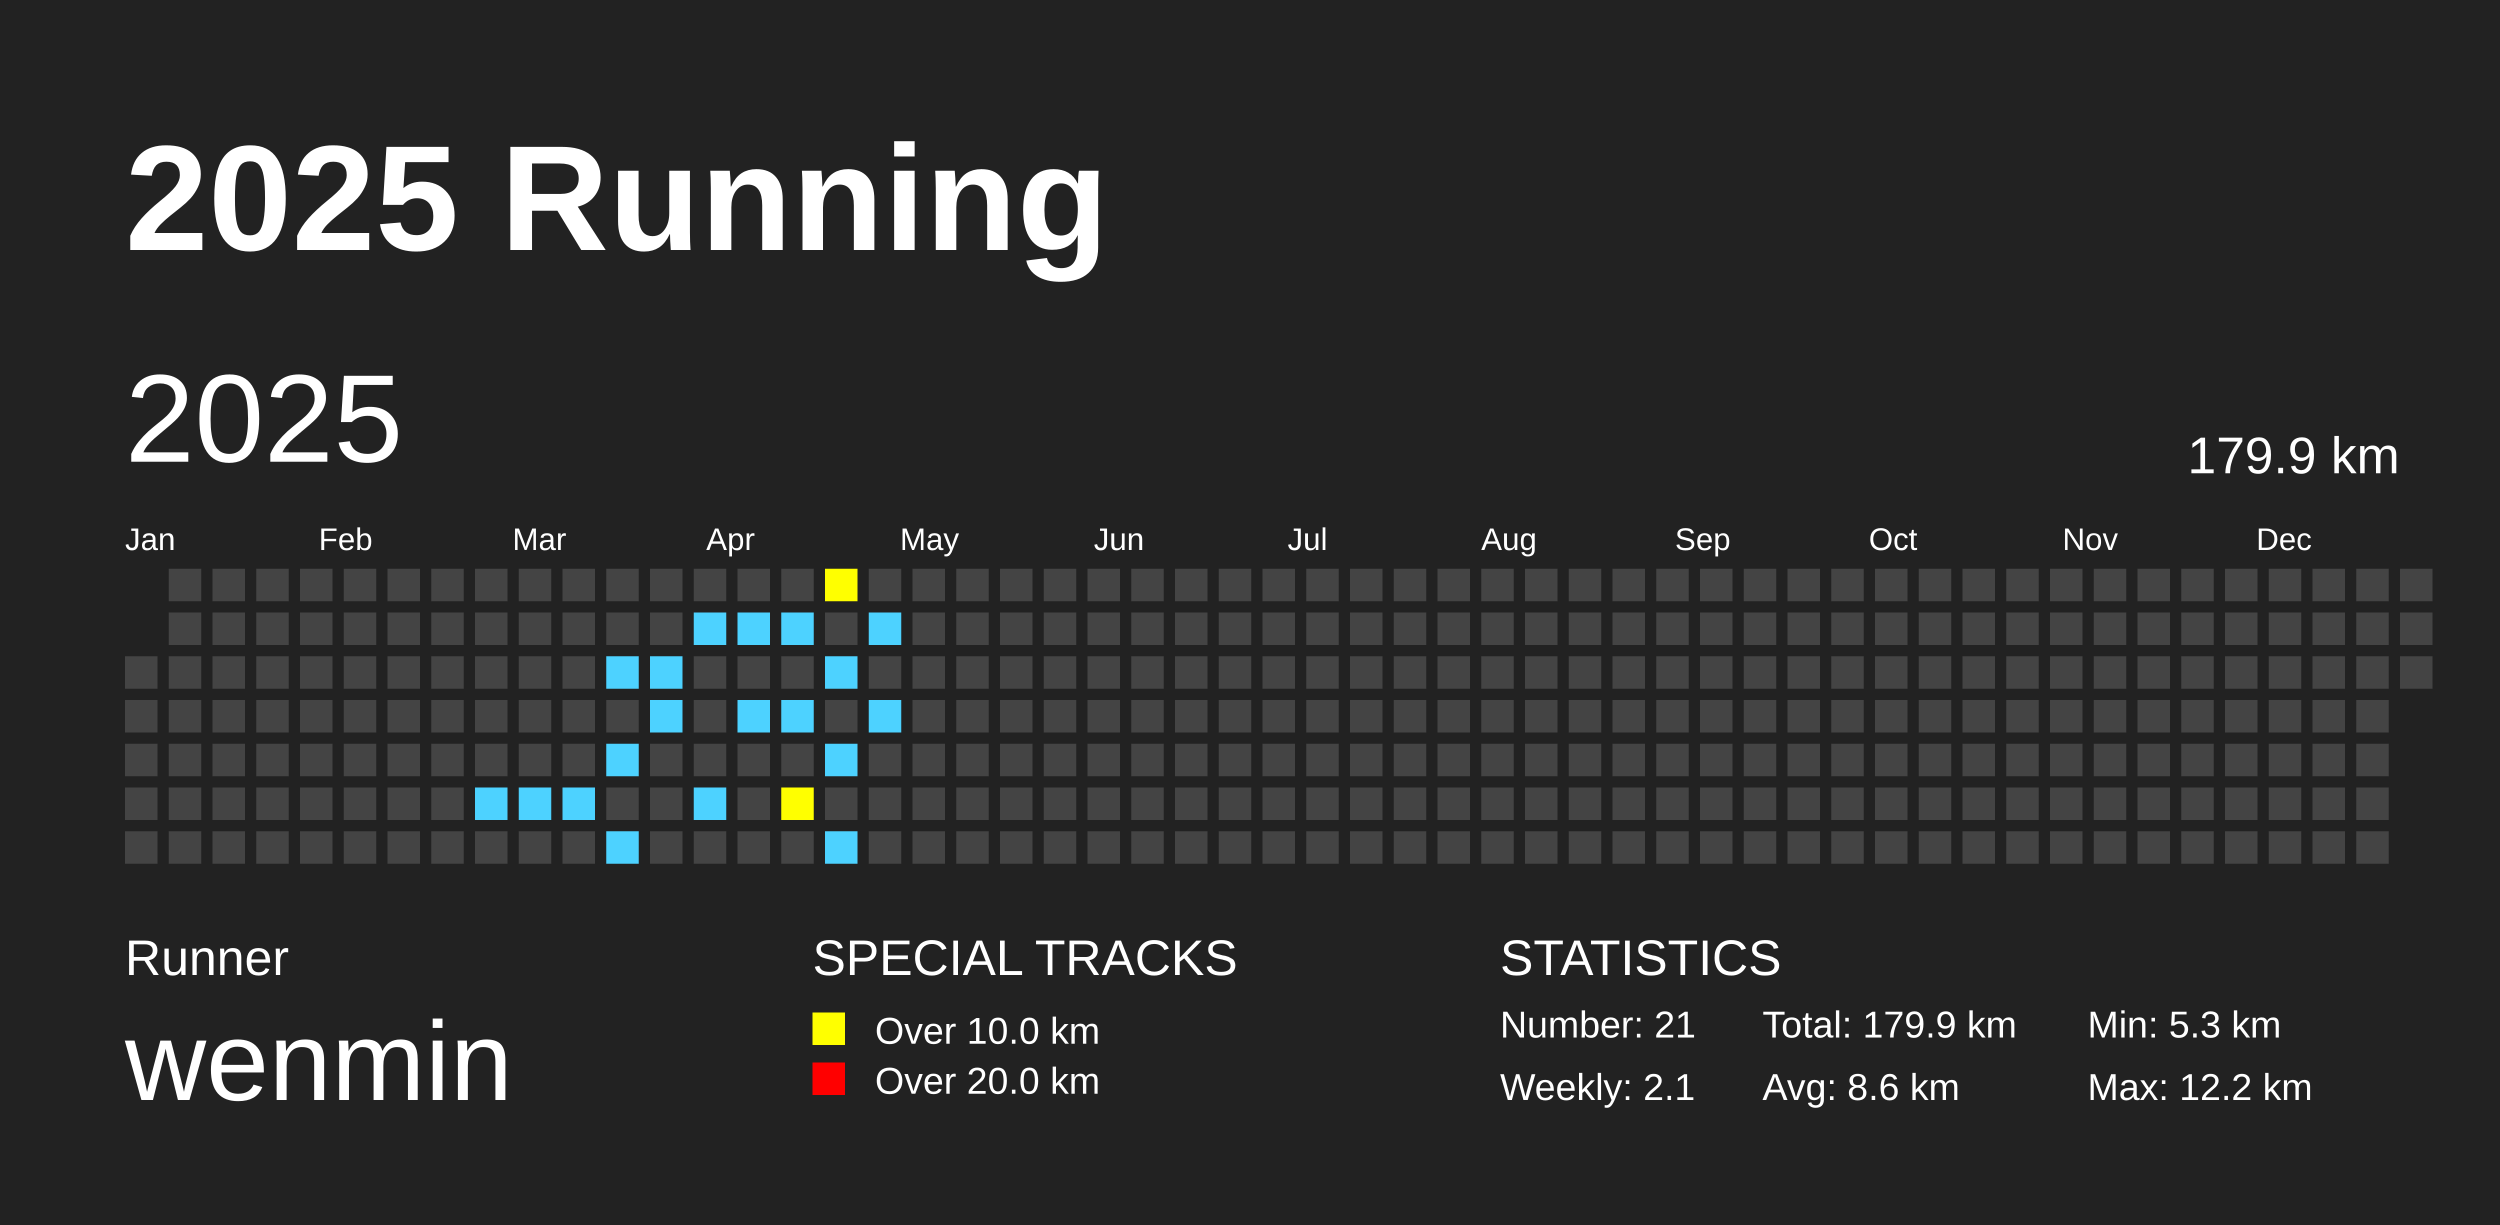
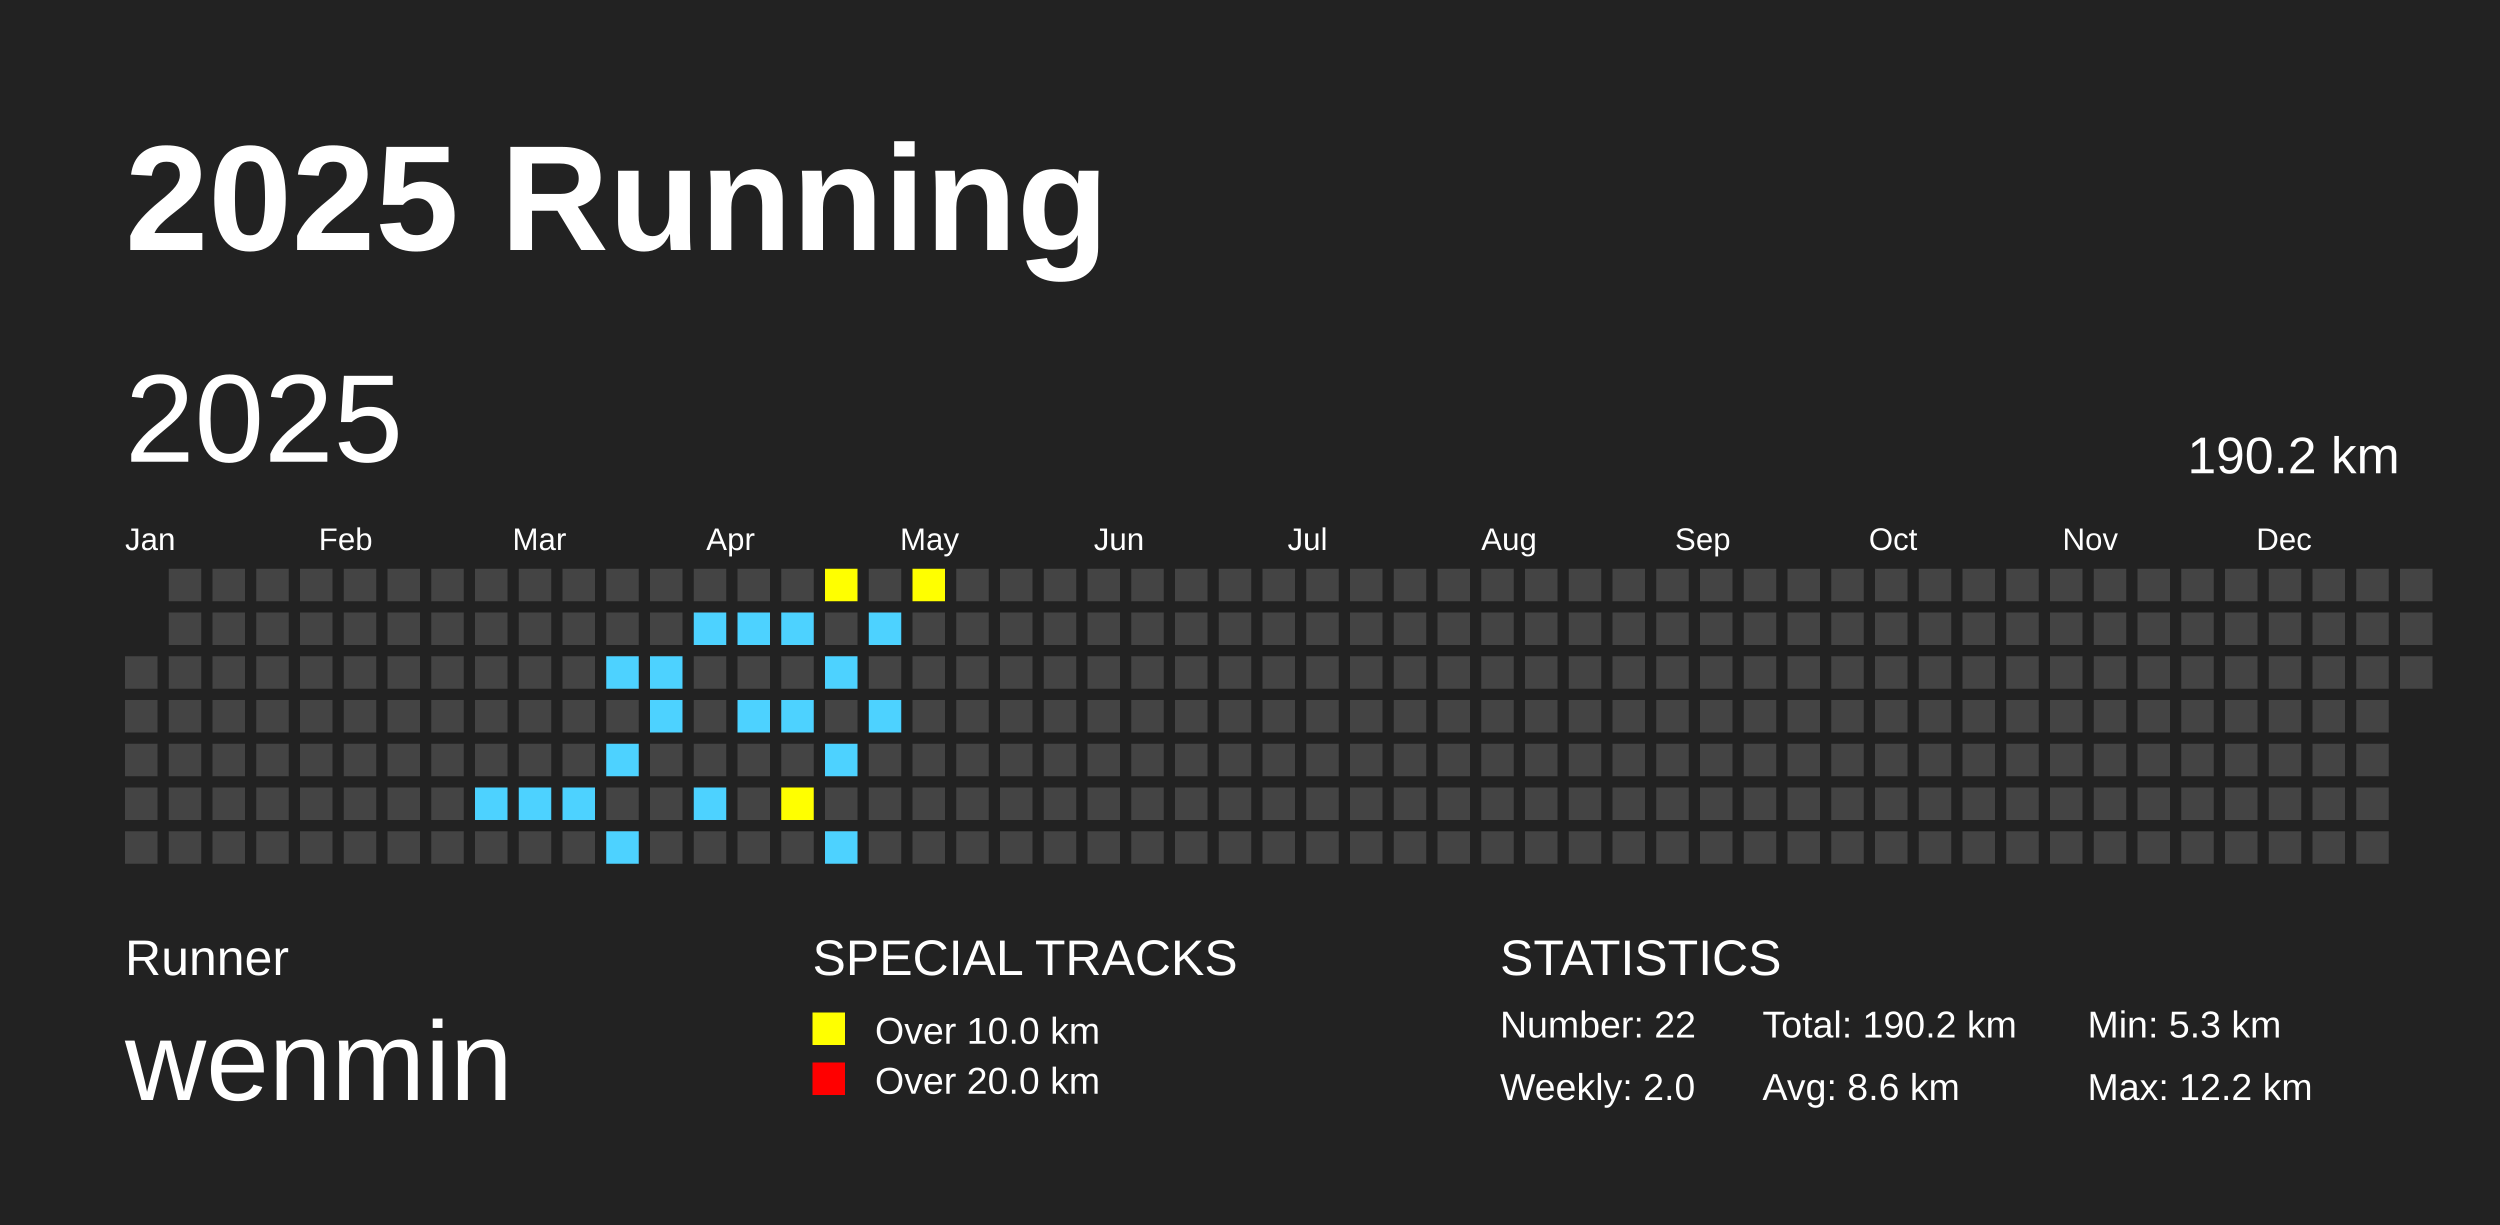
<svg xmlns="http://www.w3.org/2000/svg" baseProfile="full" height="98mm" version="1.1" viewBox="0,0,200,98" width="200mm">
  <defs />
  <rect fill="#222222" height="98" width="200" x="0" y="0" />
  <text fill="#FFFFFF" style="font-size:12px; font-family:Arial; font-weight:bold;" x="10" y="20">2025 Running</text>
  <text fill="#FFFFFF" style="font-size:4px; font-family:Arial" x="10" y="78">Runner</text>
  <text fill="#FFFFFF" style="font-size:9px; font-family:Arial" x="10" y="88">wenmin</text>
  <text fill="#FFFFFF" style="font-size:4px; font-family:Arial" x="65" y="78">SPECIAL TRACKS</text>
  <rect fill="yellow" height="2.6" width="2.6" x="65" y="81" />
  <text fill="#FFFFFF" style="font-size:3px; font-family:Arial" x="70" y="83.5">Over 10.0 km</text>
  <rect fill="red" height="2.6" width="2.6" x="65" y="85" />
  <text fill="#FFFFFF" style="font-size:3px; font-family:Arial" x="70" y="87.5">Over 20.0 km</text>
  <text fill="#FFFFFF" style="font-size:4px; font-family:Arial" x="120" y="78">STATISTICS</text>
-   <text fill="#FFFFFF" style="font-size:3px; font-family:Arial" x="120" y="83">Number: 21</text>
-   <text fill="#FFFFFF" style="font-size:3px; font-family:Arial" x="120" y="88">Weekly: 2.1</text>
-   <text fill="#FFFFFF" style="font-size:3px; font-family:Arial" x="141" y="83">Total: 179.9 km</text>
+   <text fill="#FFFFFF" style="font-size:3px; font-family:Arial" x="120" y="83">Number: 22</text>
+   <text fill="#FFFFFF" style="font-size:3px; font-family:Arial" x="120" y="88">Weekly: 2.0</text>
+   <text fill="#FFFFFF" style="font-size:3px; font-family:Arial" x="141" y="83">Total: 190.2 km</text>
  <text fill="#FFFFFF" style="font-size:3px; font-family:Arial" x="141" y="88">Avg: 8.6 km</text>
  <text fill="#FFFFFF" style="font-size:3px; font-family:Arial" x="167" y="83">Min: 5.3 km</text>
  <text fill="#FFFFFF" style="font-size:3px; font-family:Arial" x="167" y="88">Max: 12.2 km</text>
  <text dominant-baseline="hanging" fill="#FFFFFF" style="font-size:10.0px; font-family:Arial;" x="10" y="30">2025</text>
-   <text dominant-baseline="hanging" fill="#FFFFFF" style="font-size:4.125px; font-family:Arial;" x="175" y="35">179.9 km</text>
+   <text dominant-baseline="hanging" fill="#FFFFFF" style="font-size:4.125px; font-family:Arial;" x="175" y="35">190.2 km</text>
  <text fill="#FFFFFF" style="font-size:2.5px; font-family:Arial" x="10.0" y="44">Jan</text>
  <text fill="#FFFFFF" style="font-size:2.5px; font-family:Arial" x="25.5" y="44">Feb</text>
  <text fill="#FFFFFF" style="font-size:2.5px; font-family:Arial" x="41.0" y="44">Mar</text>
  <text fill="#FFFFFF" style="font-size:2.5px; font-family:Arial" x="56.5" y="44">Apr</text>
  <text fill="#FFFFFF" style="font-size:2.5px; font-family:Arial" x="72.0" y="44">May</text>
  <text fill="#FFFFFF" style="font-size:2.5px; font-family:Arial" x="87.5" y="44">Jun</text>
  <text fill="#FFFFFF" style="font-size:2.5px; font-family:Arial" x="103.0" y="44">Jul</text>
  <text fill="#FFFFFF" style="font-size:2.5px; font-family:Arial" x="118.5" y="44">Aug</text>
  <text fill="#FFFFFF" style="font-size:2.5px; font-family:Arial" x="134.0" y="44">Sep</text>
  <text fill="#FFFFFF" style="font-size:2.5px; font-family:Arial" x="149.5" y="44">Oct</text>
  <text fill="#FFFFFF" style="font-size:2.5px; font-family:Arial" x="165.0" y="44">Nov</text>
  <text fill="#FFFFFF" style="font-size:2.5px; font-family:Arial" x="180.5" y="44">Dec</text>
  <rect fill="#444444" height="2.6" width="2.6" x="10.0" y="52.5" />
  <rect fill="#444444" height="2.6" width="2.6" x="10.0" y="56.0" />
  <rect fill="#444444" height="2.6" width="2.6" x="10.0" y="59.5" />
  <rect fill="#444444" height="2.6" width="2.6" x="10.0" y="63.0" />
  <rect fill="#444444" height="2.6" width="2.6" x="10.0" y="66.5" />
  <rect fill="#444444" height="2.6" width="2.6" x="13.5" y="45.5" />
  <rect fill="#444444" height="2.6" width="2.6" x="13.5" y="49.0" />
  <rect fill="#444444" height="2.6" width="2.6" x="13.5" y="52.5" />
  <rect fill="#444444" height="2.6" width="2.6" x="13.5" y="56.0" />
  <rect fill="#444444" height="2.6" width="2.6" x="13.5" y="59.5" />
  <rect fill="#444444" height="2.6" width="2.6" x="13.5" y="63.0" />
  <rect fill="#444444" height="2.6" width="2.6" x="13.5" y="66.5" />
  <rect fill="#444444" height="2.6" width="2.6" x="17.0" y="45.5" />
  <rect fill="#444444" height="2.6" width="2.6" x="17.0" y="49.0" />
  <rect fill="#444444" height="2.6" width="2.6" x="17.0" y="52.5" />
  <rect fill="#444444" height="2.6" width="2.6" x="17.0" y="56.0" />
  <rect fill="#444444" height="2.6" width="2.6" x="17.0" y="59.5" />
  <rect fill="#444444" height="2.6" width="2.6" x="17.0" y="63.0" />
  <rect fill="#444444" height="2.6" width="2.6" x="17.0" y="66.5" />
  <rect fill="#444444" height="2.6" width="2.6" x="20.5" y="45.5" />
  <rect fill="#444444" height="2.6" width="2.6" x="20.5" y="49.0" />
  <rect fill="#444444" height="2.6" width="2.6" x="20.5" y="52.5" />
  <rect fill="#444444" height="2.6" width="2.6" x="20.5" y="56.0" />
  <rect fill="#444444" height="2.6" width="2.6" x="20.5" y="59.5" />
  <rect fill="#444444" height="2.6" width="2.6" x="20.5" y="63.0" />
  <rect fill="#444444" height="2.6" width="2.6" x="20.5" y="66.5" />
  <rect fill="#444444" height="2.6" width="2.6" x="24.0" y="45.5" />
  <rect fill="#444444" height="2.6" width="2.6" x="24.0" y="49.0" />
  <rect fill="#444444" height="2.6" width="2.6" x="24.0" y="52.5" />
  <rect fill="#444444" height="2.6" width="2.6" x="24.0" y="56.0" />
  <rect fill="#444444" height="2.6" width="2.6" x="24.0" y="59.5" />
  <rect fill="#444444" height="2.6" width="2.6" x="24.0" y="63.0" />
  <rect fill="#444444" height="2.6" width="2.6" x="24.0" y="66.5" />
  <rect fill="#444444" height="2.6" width="2.6" x="27.5" y="45.5" />
  <rect fill="#444444" height="2.6" width="2.6" x="27.5" y="49.0" />
  <rect fill="#444444" height="2.6" width="2.6" x="27.5" y="52.5" />
  <rect fill="#444444" height="2.6" width="2.6" x="27.5" y="56.0" />
  <rect fill="#444444" height="2.6" width="2.6" x="27.5" y="59.5" />
  <rect fill="#444444" height="2.6" width="2.6" x="27.5" y="63.0" />
  <rect fill="#444444" height="2.6" width="2.6" x="27.5" y="66.5" />
  <rect fill="#444444" height="2.6" width="2.6" x="31.0" y="45.5" />
  <rect fill="#444444" height="2.6" width="2.6" x="31.0" y="49.0" />
  <rect fill="#444444" height="2.6" width="2.6" x="31.0" y="52.5" />
  <rect fill="#444444" height="2.6" width="2.6" x="31.0" y="56.0" />
  <rect fill="#444444" height="2.6" width="2.6" x="31.0" y="59.5" />
  <rect fill="#444444" height="2.6" width="2.6" x="31.0" y="63.0" />
  <rect fill="#444444" height="2.6" width="2.6" x="31.0" y="66.5" />
  <rect fill="#444444" height="2.6" width="2.6" x="34.5" y="45.5" />
  <rect fill="#444444" height="2.6" width="2.6" x="34.5" y="49.0" />
  <rect fill="#444444" height="2.6" width="2.6" x="34.5" y="52.5" />
  <rect fill="#444444" height="2.6" width="2.6" x="34.5" y="56.0" />
  <rect fill="#444444" height="2.6" width="2.6" x="34.5" y="59.5" />
  <rect fill="#444444" height="2.6" width="2.6" x="34.5" y="63.0" />
  <rect fill="#444444" height="2.6" width="2.6" x="34.5" y="66.5" />
  <rect fill="#444444" height="2.6" width="2.6" x="38.0" y="45.5" />
  <rect fill="#444444" height="2.6" width="2.6" x="38.0" y="49.0" />
  <rect fill="#444444" height="2.6" width="2.6" x="38.0" y="52.5" />
  <rect fill="#444444" height="2.6" width="2.6" x="38.0" y="56.0" />
  <rect fill="#444444" height="2.6" width="2.6" x="38.0" y="59.5" />
  <rect fill="#4DD2FF" height="2.6" width="2.6" x="38.0" y="63.0" />
  <rect fill="#444444" height="2.6" width="2.6" x="38.0" y="66.5" />
  <rect fill="#444444" height="2.6" width="2.6" x="41.5" y="45.5" />
  <rect fill="#444444" height="2.6" width="2.6" x="41.5" y="49.0" />
  <rect fill="#444444" height="2.6" width="2.6" x="41.5" y="52.5" />
  <rect fill="#444444" height="2.6" width="2.6" x="41.5" y="56.0" />
  <rect fill="#444444" height="2.6" width="2.6" x="41.5" y="59.5" />
  <rect fill="#4DD2FF" height="2.6" width="2.6" x="41.5" y="63.0" />
  <rect fill="#444444" height="2.6" width="2.6" x="41.5" y="66.5" />
  <rect fill="#444444" height="2.6" width="2.6" x="45.0" y="45.5" />
  <rect fill="#444444" height="2.6" width="2.6" x="45.0" y="49.0" />
  <rect fill="#444444" height="2.6" width="2.6" x="45.0" y="52.5" />
  <rect fill="#444444" height="2.6" width="2.6" x="45.0" y="56.0" />
  <rect fill="#444444" height="2.6" width="2.6" x="45.0" y="59.5" />
  <rect fill="#4DD2FF" height="2.6" width="2.6" x="45.0" y="63.0" />
  <rect fill="#444444" height="2.6" width="2.6" x="45.0" y="66.5" />
  <rect fill="#444444" height="2.6" width="2.6" x="48.5" y="45.5" />
  <rect fill="#444444" height="2.6" width="2.6" x="48.5" y="49.0" />
  <rect fill="#4DD2FF" height="2.6" width="2.6" x="48.5" y="52.5" />
  <rect fill="#444444" height="2.6" width="2.6" x="48.5" y="56.0" />
  <rect fill="#4DD2FF" height="2.6" width="2.6" x="48.5" y="59.5" />
  <rect fill="#444444" height="2.6" width="2.6" x="48.5" y="63.0" />
  <rect fill="#4DD2FF" height="2.6" width="2.6" x="48.5" y="66.5" />
  <rect fill="#444444" height="2.6" width="2.6" x="52.0" y="45.5" />
  <rect fill="#444444" height="2.6" width="2.6" x="52.0" y="49.0" />
  <rect fill="#4DD2FF" height="2.6" width="2.6" x="52.0" y="52.5" />
  <rect fill="#4DD2FF" height="2.6" width="2.6" x="52.0" y="56.0" />
  <rect fill="#444444" height="2.6" width="2.6" x="52.0" y="59.5" />
  <rect fill="#444444" height="2.6" width="2.6" x="52.0" y="63.0" />
  <rect fill="#444444" height="2.6" width="2.6" x="52.0" y="66.5" />
  <rect fill="#444444" height="2.6" width="2.6" x="55.5" y="45.5" />
  <rect fill="#4DD2FF" height="2.6" width="2.6" x="55.5" y="49.0" />
  <rect fill="#444444" height="2.6" width="2.6" x="55.5" y="52.5" />
  <rect fill="#444444" height="2.6" width="2.6" x="55.5" y="56.0" />
  <rect fill="#444444" height="2.6" width="2.6" x="55.5" y="59.5" />
  <rect fill="#4DD2FF" height="2.6" width="2.6" x="55.5" y="63.0" />
  <rect fill="#444444" height="2.6" width="2.6" x="55.5" y="66.5" />
  <rect fill="#444444" height="2.6" width="2.6" x="59.0" y="45.5" />
  <rect fill="#4DD2FF" height="2.6" width="2.6" x="59.0" y="49.0" />
  <rect fill="#444444" height="2.6" width="2.6" x="59.0" y="52.5" />
  <rect fill="#4DD2FF" height="2.6" width="2.6" x="59.0" y="56.0" />
  <rect fill="#444444" height="2.6" width="2.6" x="59.0" y="59.5" />
  <rect fill="#444444" height="2.6" width="2.6" x="59.0" y="63.0" />
  <rect fill="#444444" height="2.6" width="2.6" x="59.0" y="66.5" />
  <rect fill="#444444" height="2.6" width="2.6" x="62.5" y="45.5" />
  <rect fill="#4DD2FF" height="2.6" width="2.6" x="62.5" y="49.0" />
  <rect fill="#444444" height="2.6" width="2.6" x="62.5" y="52.5" />
  <rect fill="#4DD2FF" height="2.6" width="2.6" x="62.5" y="56.0" />
  <rect fill="#444444" height="2.6" width="2.6" x="62.5" y="59.5" />
  <rect fill="yellow" height="2.6" width="2.6" x="62.5" y="63.0" />
  <rect fill="#444444" height="2.6" width="2.6" x="62.5" y="66.5" />
  <rect fill="yellow" height="2.6" width="2.6" x="66.0" y="45.5" />
  <rect fill="#444444" height="2.6" width="2.6" x="66.0" y="49.0" />
  <rect fill="#4DD2FF" height="2.6" width="2.6" x="66.0" y="52.5" />
  <rect fill="#444444" height="2.6" width="2.6" x="66.0" y="56.0" />
  <rect fill="#4DD2FF" height="2.6" width="2.6" x="66.0" y="59.5" />
  <rect fill="#444444" height="2.6" width="2.6" x="66.0" y="63.0" />
  <rect fill="#4DD2FF" height="2.6" width="2.6" x="66.0" y="66.5" />
  <rect fill="#444444" height="2.6" width="2.6" x="69.5" y="45.5" />
  <rect fill="#4DD2FF" height="2.6" width="2.6" x="69.5" y="49.0" />
  <rect fill="#444444" height="2.6" width="2.6" x="69.5" y="52.5" />
  <rect fill="#4DD2FF" height="2.6" width="2.6" x="69.5" y="56.0" />
  <rect fill="#444444" height="2.6" width="2.6" x="69.5" y="59.5" />
  <rect fill="#444444" height="2.6" width="2.6" x="69.5" y="63.0" />
  <rect fill="#444444" height="2.6" width="2.6" x="69.5" y="66.5" />
-   <rect fill="#444444" height="2.6" width="2.6" x="73.0" y="45.5" />
+   <rect fill="yellow" height="2.6" width="2.6" x="73.0" y="45.5" />
  <rect fill="#444444" height="2.6" width="2.6" x="73.0" y="49.0" />
  <rect fill="#444444" height="2.6" width="2.6" x="73.0" y="52.5" />
  <rect fill="#444444" height="2.6" width="2.6" x="73.0" y="56.0" />
  <rect fill="#444444" height="2.6" width="2.6" x="73.0" y="59.5" />
  <rect fill="#444444" height="2.6" width="2.6" x="73.0" y="63.0" />
  <rect fill="#444444" height="2.6" width="2.6" x="73.0" y="66.5" />
  <rect fill="#444444" height="2.6" width="2.6" x="76.5" y="45.5" />
  <rect fill="#444444" height="2.6" width="2.6" x="76.5" y="49.0" />
  <rect fill="#444444" height="2.6" width="2.6" x="76.5" y="52.5" />
  <rect fill="#444444" height="2.6" width="2.6" x="76.5" y="56.0" />
  <rect fill="#444444" height="2.6" width="2.6" x="76.5" y="59.5" />
  <rect fill="#444444" height="2.6" width="2.6" x="76.5" y="63.0" />
  <rect fill="#444444" height="2.6" width="2.6" x="76.5" y="66.5" />
  <rect fill="#444444" height="2.6" width="2.6" x="80.0" y="45.5" />
  <rect fill="#444444" height="2.6" width="2.6" x="80.0" y="49.0" />
  <rect fill="#444444" height="2.6" width="2.6" x="80.0" y="52.5" />
  <rect fill="#444444" height="2.6" width="2.6" x="80.0" y="56.0" />
  <rect fill="#444444" height="2.6" width="2.6" x="80.0" y="59.5" />
  <rect fill="#444444" height="2.6" width="2.6" x="80.0" y="63.0" />
  <rect fill="#444444" height="2.6" width="2.6" x="80.0" y="66.5" />
  <rect fill="#444444" height="2.6" width="2.6" x="83.5" y="45.5" />
  <rect fill="#444444" height="2.6" width="2.6" x="83.5" y="49.0" />
  <rect fill="#444444" height="2.6" width="2.6" x="83.5" y="52.5" />
  <rect fill="#444444" height="2.6" width="2.6" x="83.5" y="56.0" />
  <rect fill="#444444" height="2.6" width="2.6" x="83.5" y="59.5" />
  <rect fill="#444444" height="2.6" width="2.6" x="83.5" y="63.0" />
  <rect fill="#444444" height="2.6" width="2.6" x="83.5" y="66.5" />
  <rect fill="#444444" height="2.6" width="2.6" x="87.0" y="45.5" />
  <rect fill="#444444" height="2.6" width="2.6" x="87.0" y="49.0" />
  <rect fill="#444444" height="2.6" width="2.6" x="87.0" y="52.5" />
  <rect fill="#444444" height="2.6" width="2.6" x="87.0" y="56.0" />
  <rect fill="#444444" height="2.6" width="2.6" x="87.0" y="59.5" />
  <rect fill="#444444" height="2.6" width="2.6" x="87.0" y="63.0" />
  <rect fill="#444444" height="2.6" width="2.6" x="87.0" y="66.5" />
  <rect fill="#444444" height="2.6" width="2.6" x="90.5" y="45.5" />
  <rect fill="#444444" height="2.6" width="2.6" x="90.5" y="49.0" />
  <rect fill="#444444" height="2.6" width="2.6" x="90.5" y="52.5" />
  <rect fill="#444444" height="2.6" width="2.6" x="90.5" y="56.0" />
  <rect fill="#444444" height="2.6" width="2.6" x="90.5" y="59.5" />
  <rect fill="#444444" height="2.6" width="2.6" x="90.5" y="63.0" />
  <rect fill="#444444" height="2.6" width="2.6" x="90.5" y="66.5" />
  <rect fill="#444444" height="2.6" width="2.6" x="94.0" y="45.5" />
  <rect fill="#444444" height="2.6" width="2.6" x="94.0" y="49.0" />
  <rect fill="#444444" height="2.6" width="2.6" x="94.0" y="52.5" />
  <rect fill="#444444" height="2.6" width="2.6" x="94.0" y="56.0" />
  <rect fill="#444444" height="2.6" width="2.6" x="94.0" y="59.5" />
  <rect fill="#444444" height="2.6" width="2.6" x="94.0" y="63.0" />
  <rect fill="#444444" height="2.6" width="2.6" x="94.0" y="66.5" />
  <rect fill="#444444" height="2.6" width="2.6" x="97.5" y="45.5" />
  <rect fill="#444444" height="2.6" width="2.6" x="97.5" y="49.0" />
  <rect fill="#444444" height="2.6" width="2.6" x="97.5" y="52.5" />
  <rect fill="#444444" height="2.6" width="2.6" x="97.5" y="56.0" />
  <rect fill="#444444" height="2.6" width="2.6" x="97.5" y="59.5" />
  <rect fill="#444444" height="2.6" width="2.6" x="97.5" y="63.0" />
  <rect fill="#444444" height="2.6" width="2.6" x="97.5" y="66.5" />
  <rect fill="#444444" height="2.6" width="2.6" x="101.0" y="45.5" />
  <rect fill="#444444" height="2.6" width="2.6" x="101.0" y="49.0" />
  <rect fill="#444444" height="2.6" width="2.6" x="101.0" y="52.5" />
  <rect fill="#444444" height="2.6" width="2.6" x="101.0" y="56.0" />
  <rect fill="#444444" height="2.6" width="2.6" x="101.0" y="59.5" />
  <rect fill="#444444" height="2.6" width="2.6" x="101.0" y="63.0" />
  <rect fill="#444444" height="2.6" width="2.6" x="101.0" y="66.5" />
  <rect fill="#444444" height="2.6" width="2.6" x="104.5" y="45.5" />
  <rect fill="#444444" height="2.6" width="2.6" x="104.5" y="49.0" />
  <rect fill="#444444" height="2.6" width="2.6" x="104.5" y="52.5" />
  <rect fill="#444444" height="2.6" width="2.6" x="104.5" y="56.0" />
  <rect fill="#444444" height="2.6" width="2.6" x="104.5" y="59.5" />
  <rect fill="#444444" height="2.6" width="2.6" x="104.5" y="63.0" />
  <rect fill="#444444" height="2.6" width="2.6" x="104.5" y="66.5" />
  <rect fill="#444444" height="2.6" width="2.6" x="108.0" y="45.5" />
  <rect fill="#444444" height="2.6" width="2.6" x="108.0" y="49.0" />
  <rect fill="#444444" height="2.6" width="2.6" x="108.0" y="52.5" />
  <rect fill="#444444" height="2.6" width="2.6" x="108.0" y="56.0" />
  <rect fill="#444444" height="2.6" width="2.6" x="108.0" y="59.5" />
  <rect fill="#444444" height="2.6" width="2.6" x="108.0" y="63.0" />
  <rect fill="#444444" height="2.6" width="2.6" x="108.0" y="66.5" />
  <rect fill="#444444" height="2.6" width="2.6" x="111.5" y="45.5" />
  <rect fill="#444444" height="2.6" width="2.6" x="111.5" y="49.0" />
  <rect fill="#444444" height="2.6" width="2.6" x="111.5" y="52.5" />
  <rect fill="#444444" height="2.6" width="2.6" x="111.5" y="56.0" />
  <rect fill="#444444" height="2.6" width="2.6" x="111.5" y="59.5" />
  <rect fill="#444444" height="2.6" width="2.6" x="111.5" y="63.0" />
  <rect fill="#444444" height="2.6" width="2.6" x="111.5" y="66.5" />
  <rect fill="#444444" height="2.6" width="2.6" x="115.0" y="45.5" />
  <rect fill="#444444" height="2.6" width="2.6" x="115.0" y="49.0" />
  <rect fill="#444444" height="2.6" width="2.6" x="115.0" y="52.5" />
  <rect fill="#444444" height="2.6" width="2.6" x="115.0" y="56.0" />
  <rect fill="#444444" height="2.6" width="2.6" x="115.0" y="59.5" />
  <rect fill="#444444" height="2.6" width="2.6" x="115.0" y="63.0" />
  <rect fill="#444444" height="2.6" width="2.6" x="115.0" y="66.5" />
  <rect fill="#444444" height="2.6" width="2.6" x="118.5" y="45.5" />
  <rect fill="#444444" height="2.6" width="2.6" x="118.5" y="49.0" />
  <rect fill="#444444" height="2.6" width="2.6" x="118.5" y="52.5" />
  <rect fill="#444444" height="2.6" width="2.6" x="118.5" y="56.0" />
  <rect fill="#444444" height="2.6" width="2.6" x="118.5" y="59.5" />
  <rect fill="#444444" height="2.6" width="2.6" x="118.5" y="63.0" />
  <rect fill="#444444" height="2.6" width="2.6" x="118.5" y="66.5" />
  <rect fill="#444444" height="2.6" width="2.6" x="122.0" y="45.5" />
  <rect fill="#444444" height="2.6" width="2.6" x="122.0" y="49.0" />
  <rect fill="#444444" height="2.6" width="2.6" x="122.0" y="52.5" />
  <rect fill="#444444" height="2.6" width="2.6" x="122.0" y="56.0" />
  <rect fill="#444444" height="2.6" width="2.6" x="122.0" y="59.5" />
  <rect fill="#444444" height="2.6" width="2.6" x="122.0" y="63.0" />
  <rect fill="#444444" height="2.6" width="2.6" x="122.0" y="66.5" />
  <rect fill="#444444" height="2.6" width="2.6" x="125.5" y="45.5" />
  <rect fill="#444444" height="2.6" width="2.6" x="125.5" y="49.0" />
  <rect fill="#444444" height="2.6" width="2.6" x="125.5" y="52.5" />
  <rect fill="#444444" height="2.6" width="2.6" x="125.5" y="56.0" />
  <rect fill="#444444" height="2.6" width="2.6" x="125.5" y="59.5" />
  <rect fill="#444444" height="2.6" width="2.6" x="125.5" y="63.0" />
  <rect fill="#444444" height="2.6" width="2.6" x="125.5" y="66.5" />
  <rect fill="#444444" height="2.6" width="2.6" x="129.0" y="45.5" />
  <rect fill="#444444" height="2.6" width="2.6" x="129.0" y="49.0" />
  <rect fill="#444444" height="2.6" width="2.6" x="129.0" y="52.5" />
  <rect fill="#444444" height="2.6" width="2.6" x="129.0" y="56.0" />
  <rect fill="#444444" height="2.6" width="2.6" x="129.0" y="59.5" />
  <rect fill="#444444" height="2.6" width="2.6" x="129.0" y="63.0" />
  <rect fill="#444444" height="2.6" width="2.6" x="129.0" y="66.5" />
  <rect fill="#444444" height="2.6" width="2.6" x="132.5" y="45.5" />
  <rect fill="#444444" height="2.6" width="2.6" x="132.5" y="49.0" />
  <rect fill="#444444" height="2.6" width="2.6" x="132.5" y="52.5" />
  <rect fill="#444444" height="2.6" width="2.6" x="132.5" y="56.0" />
  <rect fill="#444444" height="2.6" width="2.6" x="132.5" y="59.5" />
  <rect fill="#444444" height="2.6" width="2.6" x="132.5" y="63.0" />
  <rect fill="#444444" height="2.6" width="2.6" x="132.5" y="66.5" />
  <rect fill="#444444" height="2.6" width="2.6" x="136.0" y="45.5" />
  <rect fill="#444444" height="2.6" width="2.6" x="136.0" y="49.0" />
  <rect fill="#444444" height="2.6" width="2.6" x="136.0" y="52.5" />
  <rect fill="#444444" height="2.6" width="2.6" x="136.0" y="56.0" />
  <rect fill="#444444" height="2.6" width="2.6" x="136.0" y="59.5" />
  <rect fill="#444444" height="2.6" width="2.6" x="136.0" y="63.0" />
  <rect fill="#444444" height="2.6" width="2.6" x="136.0" y="66.5" />
  <rect fill="#444444" height="2.6" width="2.6" x="139.5" y="45.5" />
  <rect fill="#444444" height="2.6" width="2.6" x="139.5" y="49.0" />
  <rect fill="#444444" height="2.6" width="2.6" x="139.5" y="52.5" />
  <rect fill="#444444" height="2.6" width="2.6" x="139.5" y="56.0" />
  <rect fill="#444444" height="2.6" width="2.6" x="139.5" y="59.5" />
  <rect fill="#444444" height="2.6" width="2.6" x="139.5" y="63.0" />
  <rect fill="#444444" height="2.6" width="2.6" x="139.5" y="66.5" />
  <rect fill="#444444" height="2.6" width="2.6" x="143.0" y="45.5" />
  <rect fill="#444444" height="2.6" width="2.6" x="143.0" y="49.0" />
  <rect fill="#444444" height="2.6" width="2.6" x="143.0" y="52.5" />
  <rect fill="#444444" height="2.6" width="2.6" x="143.0" y="56.0" />
  <rect fill="#444444" height="2.6" width="2.6" x="143.0" y="59.5" />
  <rect fill="#444444" height="2.6" width="2.6" x="143.0" y="63.0" />
  <rect fill="#444444" height="2.6" width="2.6" x="143.0" y="66.5" />
  <rect fill="#444444" height="2.6" width="2.6" x="146.5" y="45.5" />
  <rect fill="#444444" height="2.6" width="2.6" x="146.5" y="49.0" />
  <rect fill="#444444" height="2.6" width="2.6" x="146.5" y="52.5" />
  <rect fill="#444444" height="2.6" width="2.6" x="146.5" y="56.0" />
  <rect fill="#444444" height="2.6" width="2.6" x="146.5" y="59.5" />
  <rect fill="#444444" height="2.6" width="2.6" x="146.5" y="63.0" />
  <rect fill="#444444" height="2.6" width="2.6" x="146.5" y="66.5" />
  <rect fill="#444444" height="2.6" width="2.6" x="150.0" y="45.5" />
  <rect fill="#444444" height="2.6" width="2.6" x="150.0" y="49.0" />
  <rect fill="#444444" height="2.6" width="2.6" x="150.0" y="52.5" />
  <rect fill="#444444" height="2.6" width="2.6" x="150.0" y="56.0" />
  <rect fill="#444444" height="2.6" width="2.6" x="150.0" y="59.5" />
  <rect fill="#444444" height="2.6" width="2.6" x="150.0" y="63.0" />
  <rect fill="#444444" height="2.6" width="2.6" x="150.0" y="66.5" />
  <rect fill="#444444" height="2.6" width="2.6" x="153.5" y="45.5" />
  <rect fill="#444444" height="2.6" width="2.6" x="153.5" y="49.0" />
  <rect fill="#444444" height="2.6" width="2.6" x="153.5" y="52.5" />
  <rect fill="#444444" height="2.6" width="2.6" x="153.5" y="56.0" />
  <rect fill="#444444" height="2.6" width="2.6" x="153.5" y="59.5" />
  <rect fill="#444444" height="2.6" width="2.6" x="153.5" y="63.0" />
  <rect fill="#444444" height="2.6" width="2.6" x="153.5" y="66.5" />
  <rect fill="#444444" height="2.6" width="2.6" x="157.0" y="45.5" />
  <rect fill="#444444" height="2.6" width="2.6" x="157.0" y="49.0" />
  <rect fill="#444444" height="2.6" width="2.6" x="157.0" y="52.5" />
  <rect fill="#444444" height="2.6" width="2.6" x="157.0" y="56.0" />
  <rect fill="#444444" height="2.6" width="2.6" x="157.0" y="59.5" />
  <rect fill="#444444" height="2.6" width="2.6" x="157.0" y="63.0" />
  <rect fill="#444444" height="2.6" width="2.6" x="157.0" y="66.5" />
  <rect fill="#444444" height="2.6" width="2.6" x="160.5" y="45.5" />
  <rect fill="#444444" height="2.6" width="2.6" x="160.5" y="49.0" />
  <rect fill="#444444" height="2.6" width="2.6" x="160.5" y="52.5" />
  <rect fill="#444444" height="2.6" width="2.6" x="160.5" y="56.0" />
  <rect fill="#444444" height="2.6" width="2.6" x="160.5" y="59.5" />
  <rect fill="#444444" height="2.6" width="2.6" x="160.5" y="63.0" />
  <rect fill="#444444" height="2.6" width="2.6" x="160.5" y="66.5" />
  <rect fill="#444444" height="2.6" width="2.6" x="164.0" y="45.5" />
  <rect fill="#444444" height="2.6" width="2.6" x="164.0" y="49.0" />
  <rect fill="#444444" height="2.6" width="2.6" x="164.0" y="52.5" />
  <rect fill="#444444" height="2.6" width="2.6" x="164.0" y="56.0" />
  <rect fill="#444444" height="2.6" width="2.6" x="164.0" y="59.5" />
  <rect fill="#444444" height="2.6" width="2.6" x="164.0" y="63.0" />
  <rect fill="#444444" height="2.6" width="2.6" x="164.0" y="66.5" />
  <rect fill="#444444" height="2.6" width="2.6" x="167.5" y="45.5" />
  <rect fill="#444444" height="2.6" width="2.6" x="167.5" y="49.0" />
  <rect fill="#444444" height="2.6" width="2.6" x="167.5" y="52.5" />
  <rect fill="#444444" height="2.6" width="2.6" x="167.5" y="56.0" />
  <rect fill="#444444" height="2.6" width="2.6" x="167.5" y="59.5" />
  <rect fill="#444444" height="2.6" width="2.6" x="167.5" y="63.0" />
  <rect fill="#444444" height="2.6" width="2.6" x="167.5" y="66.5" />
  <rect fill="#444444" height="2.6" width="2.6" x="171.0" y="45.5" />
  <rect fill="#444444" height="2.6" width="2.6" x="171.0" y="49.0" />
  <rect fill="#444444" height="2.6" width="2.6" x="171.0" y="52.5" />
  <rect fill="#444444" height="2.6" width="2.6" x="171.0" y="56.0" />
  <rect fill="#444444" height="2.6" width="2.6" x="171.0" y="59.5" />
  <rect fill="#444444" height="2.6" width="2.6" x="171.0" y="63.0" />
  <rect fill="#444444" height="2.6" width="2.6" x="171.0" y="66.5" />
  <rect fill="#444444" height="2.6" width="2.6" x="174.5" y="45.5" />
  <rect fill="#444444" height="2.6" width="2.6" x="174.5" y="49.0" />
  <rect fill="#444444" height="2.6" width="2.6" x="174.5" y="52.5" />
  <rect fill="#444444" height="2.6" width="2.6" x="174.5" y="56.0" />
  <rect fill="#444444" height="2.6" width="2.6" x="174.5" y="59.5" />
  <rect fill="#444444" height="2.6" width="2.6" x="174.5" y="63.0" />
  <rect fill="#444444" height="2.6" width="2.6" x="174.5" y="66.5" />
  <rect fill="#444444" height="2.6" width="2.6" x="178.0" y="45.5" />
  <rect fill="#444444" height="2.6" width="2.6" x="178.0" y="49.0" />
  <rect fill="#444444" height="2.6" width="2.6" x="178.0" y="52.5" />
  <rect fill="#444444" height="2.6" width="2.6" x="178.0" y="56.0" />
  <rect fill="#444444" height="2.6" width="2.6" x="178.0" y="59.5" />
  <rect fill="#444444" height="2.6" width="2.6" x="178.0" y="63.0" />
  <rect fill="#444444" height="2.6" width="2.6" x="178.0" y="66.5" />
  <rect fill="#444444" height="2.6" width="2.6" x="181.5" y="45.5" />
  <rect fill="#444444" height="2.6" width="2.6" x="181.5" y="49.0" />
  <rect fill="#444444" height="2.6" width="2.6" x="181.5" y="52.5" />
  <rect fill="#444444" height="2.6" width="2.6" x="181.5" y="56.0" />
  <rect fill="#444444" height="2.6" width="2.6" x="181.5" y="59.5" />
  <rect fill="#444444" height="2.6" width="2.6" x="181.5" y="63.0" />
  <rect fill="#444444" height="2.6" width="2.6" x="181.5" y="66.5" />
  <rect fill="#444444" height="2.6" width="2.6" x="185.0" y="45.5" />
  <rect fill="#444444" height="2.6" width="2.6" x="185.0" y="49.0" />
  <rect fill="#444444" height="2.6" width="2.6" x="185.0" y="52.5" />
  <rect fill="#444444" height="2.6" width="2.6" x="185.0" y="56.0" />
  <rect fill="#444444" height="2.6" width="2.6" x="185.0" y="59.5" />
  <rect fill="#444444" height="2.6" width="2.6" x="185.0" y="63.0" />
  <rect fill="#444444" height="2.6" width="2.6" x="185.0" y="66.5" />
  <rect fill="#444444" height="2.6" width="2.6" x="188.5" y="45.5" />
  <rect fill="#444444" height="2.6" width="2.6" x="188.5" y="49.0" />
  <rect fill="#444444" height="2.6" width="2.6" x="188.5" y="52.5" />
  <rect fill="#444444" height="2.6" width="2.6" x="188.5" y="56.0" />
  <rect fill="#444444" height="2.6" width="2.6" x="188.5" y="59.5" />
  <rect fill="#444444" height="2.6" width="2.6" x="188.5" y="63.0" />
  <rect fill="#444444" height="2.6" width="2.6" x="188.5" y="66.5" />
  <rect fill="#444444" height="2.6" width="2.6" x="192.0" y="45.5" />
  <rect fill="#444444" height="2.6" width="2.6" x="192.0" y="49.0" />
  <rect fill="#444444" height="2.6" width="2.6" x="192.0" y="52.5" />
</svg>
